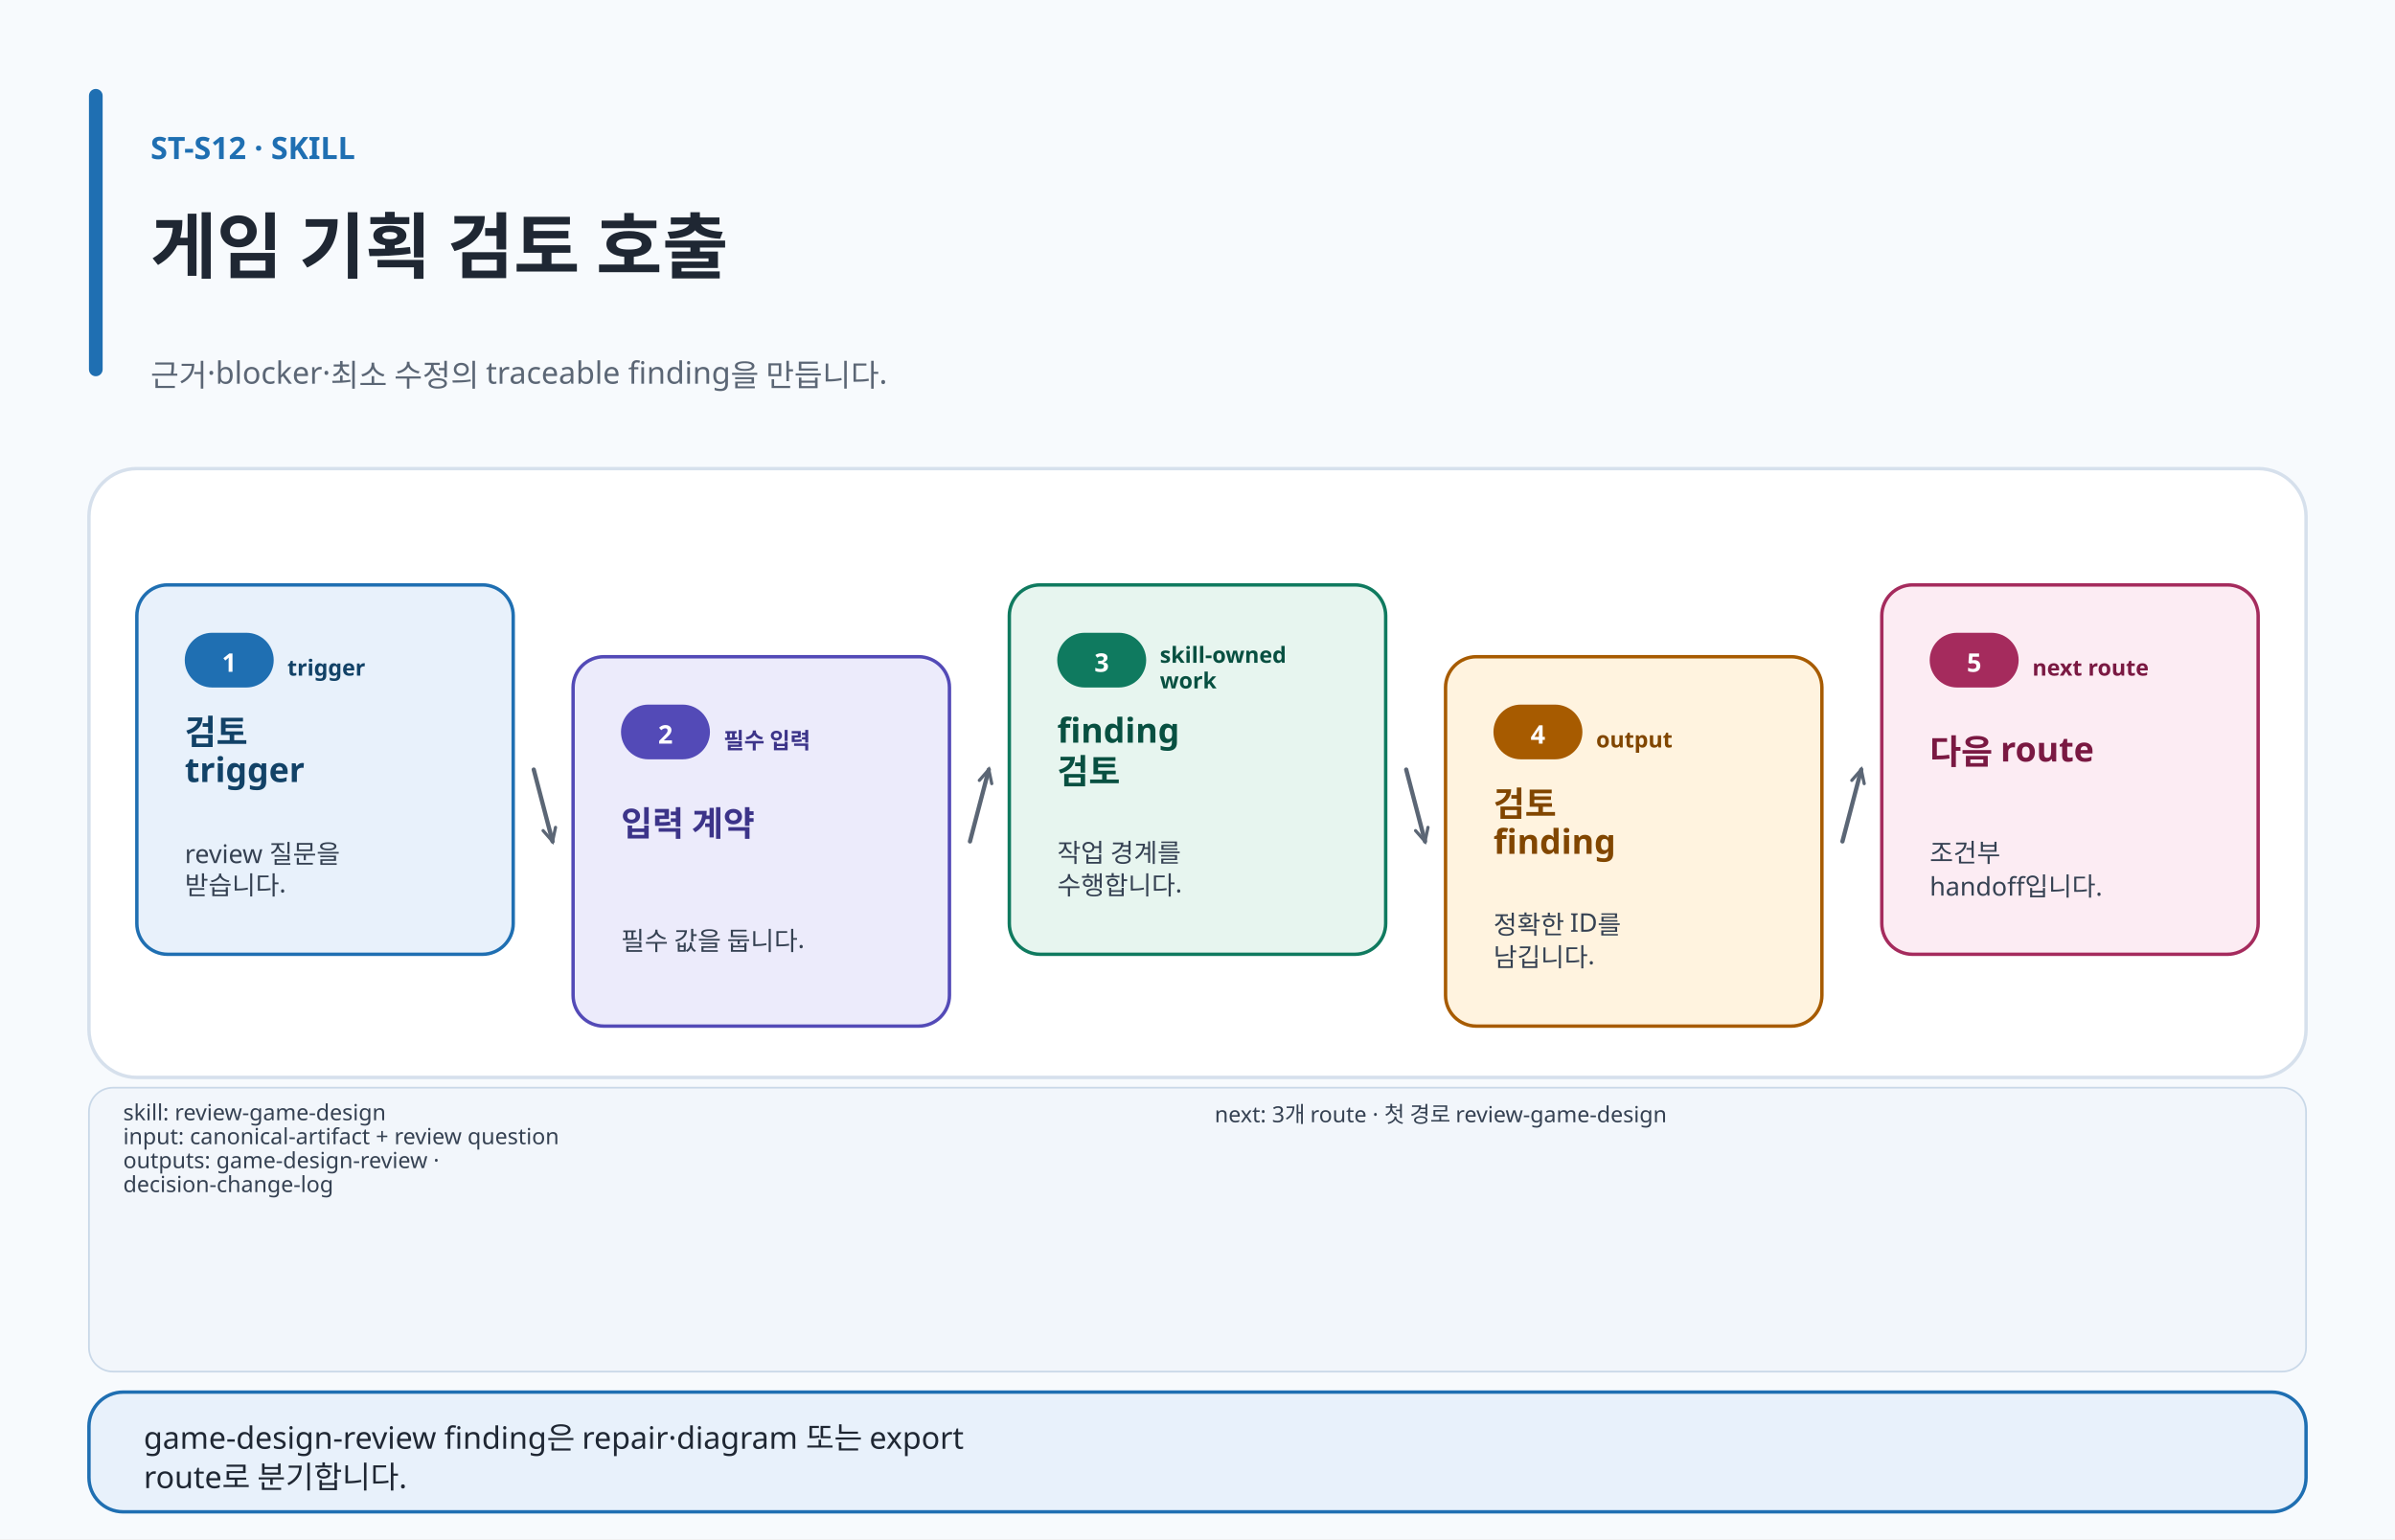
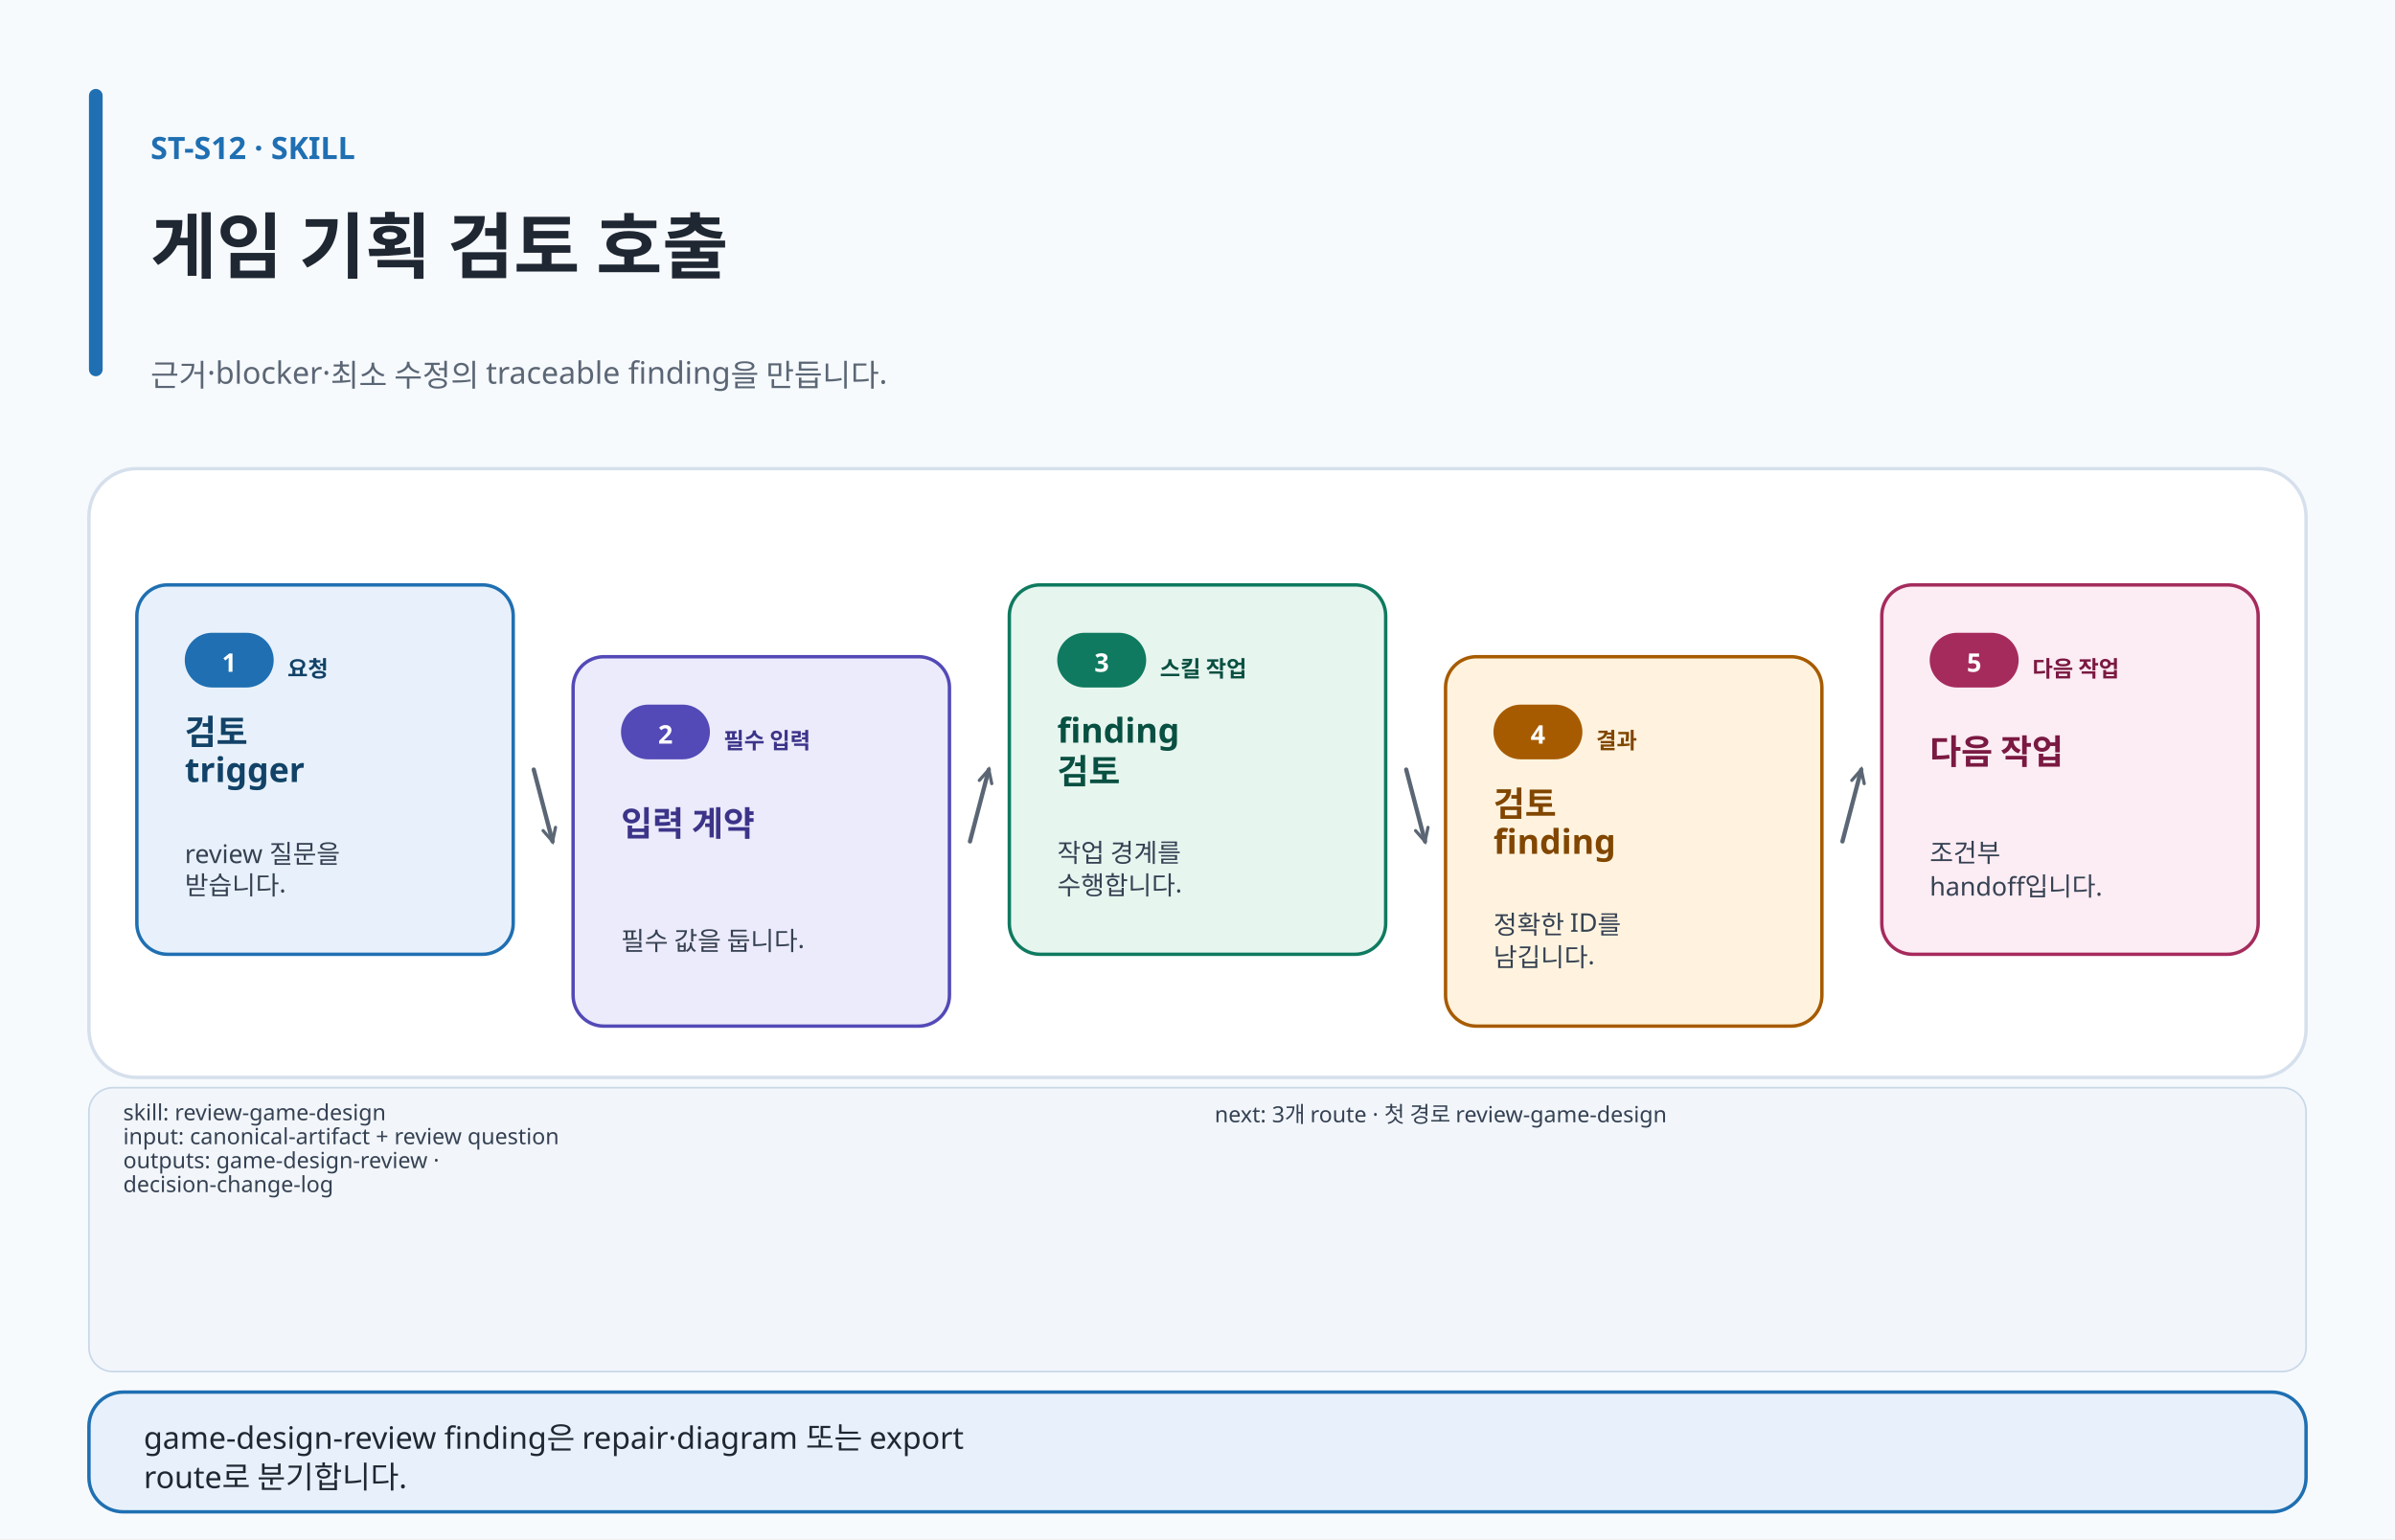
<svg xmlns="http://www.w3.org/2000/svg" viewBox="0 0 1400 900" width="1400" height="900" role="img" aria-label="게임 기획 검토 직접 호출 흐름" style="font-family:Pretendard,'Apple SD Gothic Neo','Malgun Gothic','Noto Sans KR',sans-serif">
  <defs>
    <marker id="open-arrow" viewBox="0 0 12 12" refX="10" refY="6" markerWidth="11.25" markerHeight="11.25" markerUnits="userSpaceOnUse" orient="auto">
      <path d="M 2 2 L 10 6 L 2 10" fill="none" stroke="#5B6675" stroke-width="2" stroke-linecap="round" />
    </marker>
  </defs>
  <rect width="1400" height="900" fill="#F7FAFD" />
  <rect x="52" y="52" width="8" height="168" rx="4" fill="#1F6FB2" />
  <text data-text-role="eyebrow" x="88" y="86" text-anchor="start" dominant-baseline="central" fill="#1F6FB2" font-size="18" font-weight="700">
    <tspan x="88" dy="0">ST-S12 · SKILL</tspan>
  </text>
  <text data-text-role="title" x="88" y="141" text-anchor="start" dominant-baseline="central" fill="#1F2733" font-size="42" font-weight="700">
    <tspan x="88" dy="0">게임 기획 검토 호출</tspan>
  </text>
  <text data-text-role="description" x="88" y="218" text-anchor="start" dominant-baseline="central" fill="#5B6675" font-size="18" font-weight="400">
    <tspan x="88" dy="0">근거·blocker·최소 수정의 traceable finding을 만듭니다.</tspan>
  </text>
  <rect x="52" y="274" width="1296" height="356" rx="28" fill="#FFFFFF" stroke="#D6E0EC" stroke-width="2" />
  <path d="M 312 450 L 323 492" fill="none" stroke="#5B6675" stroke-width="2.5" stroke-linecap="round" marker-end="url(#open-arrow)" />
  <path d="M 567 492 L 578 450" fill="none" stroke="#5B6675" stroke-width="2.5" stroke-linecap="round" marker-end="url(#open-arrow)" />
  <path d="M 822 450 L 833 492" fill="none" stroke="#5B6675" stroke-width="2.5" stroke-linecap="round" marker-end="url(#open-arrow)" />
  <path d="M 1077 492 L 1088 450" fill="none" stroke="#5B6675" stroke-width="2.5" stroke-linecap="round" marker-end="url(#open-arrow)" />
  <g aria-label="읽기 순서 1: 검토 trigger">
    <rect x="80" y="342" width="220" height="216" rx="18" fill="#E8F1FB" stroke="#1F6FB2" stroke-width="2" />
    <rect x="108" y="370" width="52" height="32" rx="16" fill="#1F6FB2" />
    <text data-text-role="caption" x="134" y="387" text-anchor="middle" dominant-baseline="central" fill="#FFFFFF" font-size="15" font-weight="700">
      <tspan x="134" dy="0">1</tspan>
    </text>
    <text data-text-role="caption" x="168" y="390" text-anchor="start" dominant-baseline="central" fill="#124267" font-size="13" font-weight="700">
-       <tspan x="168" dy="0">trigger</tspan>
+       <tspan x="168" dy="0">요청</tspan>
    </text>
    <text data-text-role="card-title" x="108" y="426.5" text-anchor="start" dominant-baseline="central" fill="#124267" font-size="20" font-weight="700">
      <tspan x="108" dy="0">검토</tspan>
      <tspan x="108" dy="23">trigger</tspan>
    </text>
    <text data-text-role="card-body" x="108" y="497.5" text-anchor="start" dominant-baseline="central" fill="#354152" font-size="15" font-weight="400">
      <tspan x="108" dy="0">review 질문을</tspan>
      <tspan x="108" dy="19">받습니다.</tspan>
    </text>
  </g>
  <g aria-label="읽기 순서 2: 입력 계약">
    <rect x="335" y="384" width="220" height="216" rx="18" fill="#ECEBFB" stroke="#534AB7" stroke-width="2" />
    <rect x="363" y="412" width="52" height="32" rx="16" fill="#534AB7" />
    <text data-text-role="caption" x="389" y="429" text-anchor="middle" dominant-baseline="central" fill="#FFFFFF" font-size="15" font-weight="700">
      <tspan x="389" dy="0">2</tspan>
    </text>
    <text data-text-role="caption" x="423" y="432" text-anchor="start" dominant-baseline="central" fill="#3C3489" font-size="13" font-weight="700">
      <tspan x="423" dy="0">필수 입력</tspan>
    </text>
    <text data-text-role="card-title" x="363" y="480" text-anchor="start" dominant-baseline="central" fill="#3C3489" font-size="20" font-weight="700">
      <tspan x="363" dy="0">입력 계약</tspan>
    </text>
    <text data-text-role="card-body" x="363" y="549" text-anchor="start" dominant-baseline="central" fill="#354152" font-size="15" font-weight="400">
      <tspan x="363" dy="0">필수 값을 둡니다.</tspan>
    </text>
  </g>
  <g aria-label="읽기 순서 3: finding 검토">
    <rect x="590" y="342" width="220" height="216" rx="18" fill="#E7F5EF" stroke="#0F7A5F" stroke-width="2" />
    <rect x="618" y="370" width="52" height="32" rx="16" fill="#0F7A5F" />
    <text data-text-role="caption" x="644" y="387" text-anchor="middle" dominant-baseline="central" fill="#FFFFFF" font-size="15" font-weight="700">
      <tspan x="644" dy="0">3</tspan>
    </text>
-     <text data-text-role="caption" x="678" y="382.5" text-anchor="start" dominant-baseline="central" fill="#085041" font-size="13" font-weight="700">
-       <tspan x="678" dy="0">skill-owned</tspan>
-       <tspan x="678" dy="15">work</tspan>
+     <text data-text-role="caption" x="678" y="390" text-anchor="start" dominant-baseline="central" fill="#085041" font-size="13" font-weight="700">
+       <tspan x="678" dy="0">스킬 작업</tspan>
    </text>
    <text data-text-role="card-title" x="618" y="426.5" text-anchor="start" dominant-baseline="central" fill="#085041" font-size="20" font-weight="700">
      <tspan x="618" dy="0">finding</tspan>
      <tspan x="618" dy="23">검토</tspan>
    </text>
    <text data-text-role="card-body" x="618" y="497.5" text-anchor="start" dominant-baseline="central" fill="#354152" font-size="15" font-weight="400">
      <tspan x="618" dy="0">작업 경계를</tspan>
      <tspan x="618" dy="19">수행합니다.</tspan>
    </text>
  </g>
  <g aria-label="읽기 순서 4: 검토 finding">
    <rect x="845" y="384" width="220" height="216" rx="18" fill="#FFF3DF" stroke="#A75B00" stroke-width="2" />
    <rect x="873" y="412" width="52" height="32" rx="16" fill="#A75B00" />
    <text data-text-role="caption" x="899" y="429" text-anchor="middle" dominant-baseline="central" fill="#FFFFFF" font-size="15" font-weight="700">
      <tspan x="899" dy="0">4</tspan>
    </text>
    <text data-text-role="caption" x="933" y="432" text-anchor="start" dominant-baseline="central" fill="#814600" font-size="13" font-weight="700">
-       <tspan x="933" dy="0">output</tspan>
+       <tspan x="933" dy="0">결과</tspan>
    </text>
    <text data-text-role="card-title" x="873" y="468.5" text-anchor="start" dominant-baseline="central" fill="#814600" font-size="20" font-weight="700">
      <tspan x="873" dy="0">검토</tspan>
      <tspan x="873" dy="23">finding</tspan>
    </text>
    <text data-text-role="card-body" x="873" y="539.5" text-anchor="start" dominant-baseline="central" fill="#354152" font-size="15" font-weight="400">
      <tspan x="873" dy="0">정확한 ID를</tspan>
      <tspan x="873" dy="19">남깁니다.</tspan>
    </text>
  </g>
-   <g aria-label="읽기 순서 5: 다음 route">
+   <g aria-label="읽기 순서 5: 다음 작업">
    <rect x="1100" y="342" width="220" height="216" rx="18" fill="#FCECF3" stroke="#A52B5D" stroke-width="2" />
    <rect x="1128" y="370" width="52" height="32" rx="16" fill="#A52B5D" />
    <text data-text-role="caption" x="1154" y="387" text-anchor="middle" dominant-baseline="central" fill="#FFFFFF" font-size="15" font-weight="700">
      <tspan x="1154" dy="0">5</tspan>
    </text>
    <text data-text-role="caption" x="1188" y="390" text-anchor="start" dominant-baseline="central" fill="#7A1942" font-size="13" font-weight="700">
-       <tspan x="1188" dy="0">next route</tspan>
+       <tspan x="1188" dy="0">다음 작업</tspan>
    </text>
    <text data-text-role="card-title" x="1128" y="438" text-anchor="start" dominant-baseline="central" fill="#7A1942" font-size="20" font-weight="700">
-       <tspan x="1128" dy="0">다음 route</tspan>
+       <tspan x="1128" dy="0">다음 작업</tspan>
    </text>
    <text data-text-role="card-body" x="1128" y="497.5" text-anchor="start" dominant-baseline="central" fill="#354152" font-size="15" font-weight="400">
      <tspan x="1128" dy="0">조건부</tspan>
      <tspan x="1128" dy="19">handoff입니다.</tspan>
    </text>
  </g>
  <rect x="52" y="636" width="1296" height="166" rx="14" fill="#F2F6FB" stroke="#C9D8E8" stroke-width="1" />
  <text data-text-role="semantic-rail" x="72" y="650" text-anchor="start" dominant-baseline="central" fill="#354152" font-size="13" font-weight="400">
    <tspan x="72" dy="0">skill: review-game-design</tspan>
  </text>
  <text data-text-role="semantic-rail" x="72" y="664" text-anchor="start" dominant-baseline="central" fill="#354152" font-size="13" font-weight="400">
    <tspan x="72" dy="0">input: canonical-artifact + review question</tspan>
  </text>
  <text data-text-role="semantic-rail" x="72" y="678" text-anchor="start" dominant-baseline="central" fill="#354152" font-size="13" font-weight="400">
    <tspan x="72" dy="0">outputs: game-design-review ·</tspan>
    <tspan x="72" dy="14">decision-change-log</tspan>
  </text>
  <text data-text-role="semantic-rail" x="710" y="650" text-anchor="start" dominant-baseline="central" fill="#354152" font-size="13" font-weight="400">
    <tspan x="710" dy="0">next: 3개 route · 첫 경로 review-game-design</tspan>
  </text>
  <rect x="52" y="814" width="1296" height="70" rx="20" fill="#E8F1FB" stroke="#1F6FB2" stroke-width="2" />
  <text data-text-role="footer" x="84" y="838.5" text-anchor="start" dominant-baseline="central" fill="#1F2733" font-size="18" font-weight="400">
    <tspan x="84" dy="0">game-design-review finding은 repair·diagram 또는 export</tspan>
    <tspan x="84" dy="23">route로 분기합니다.</tspan>
  </text>
</svg>
